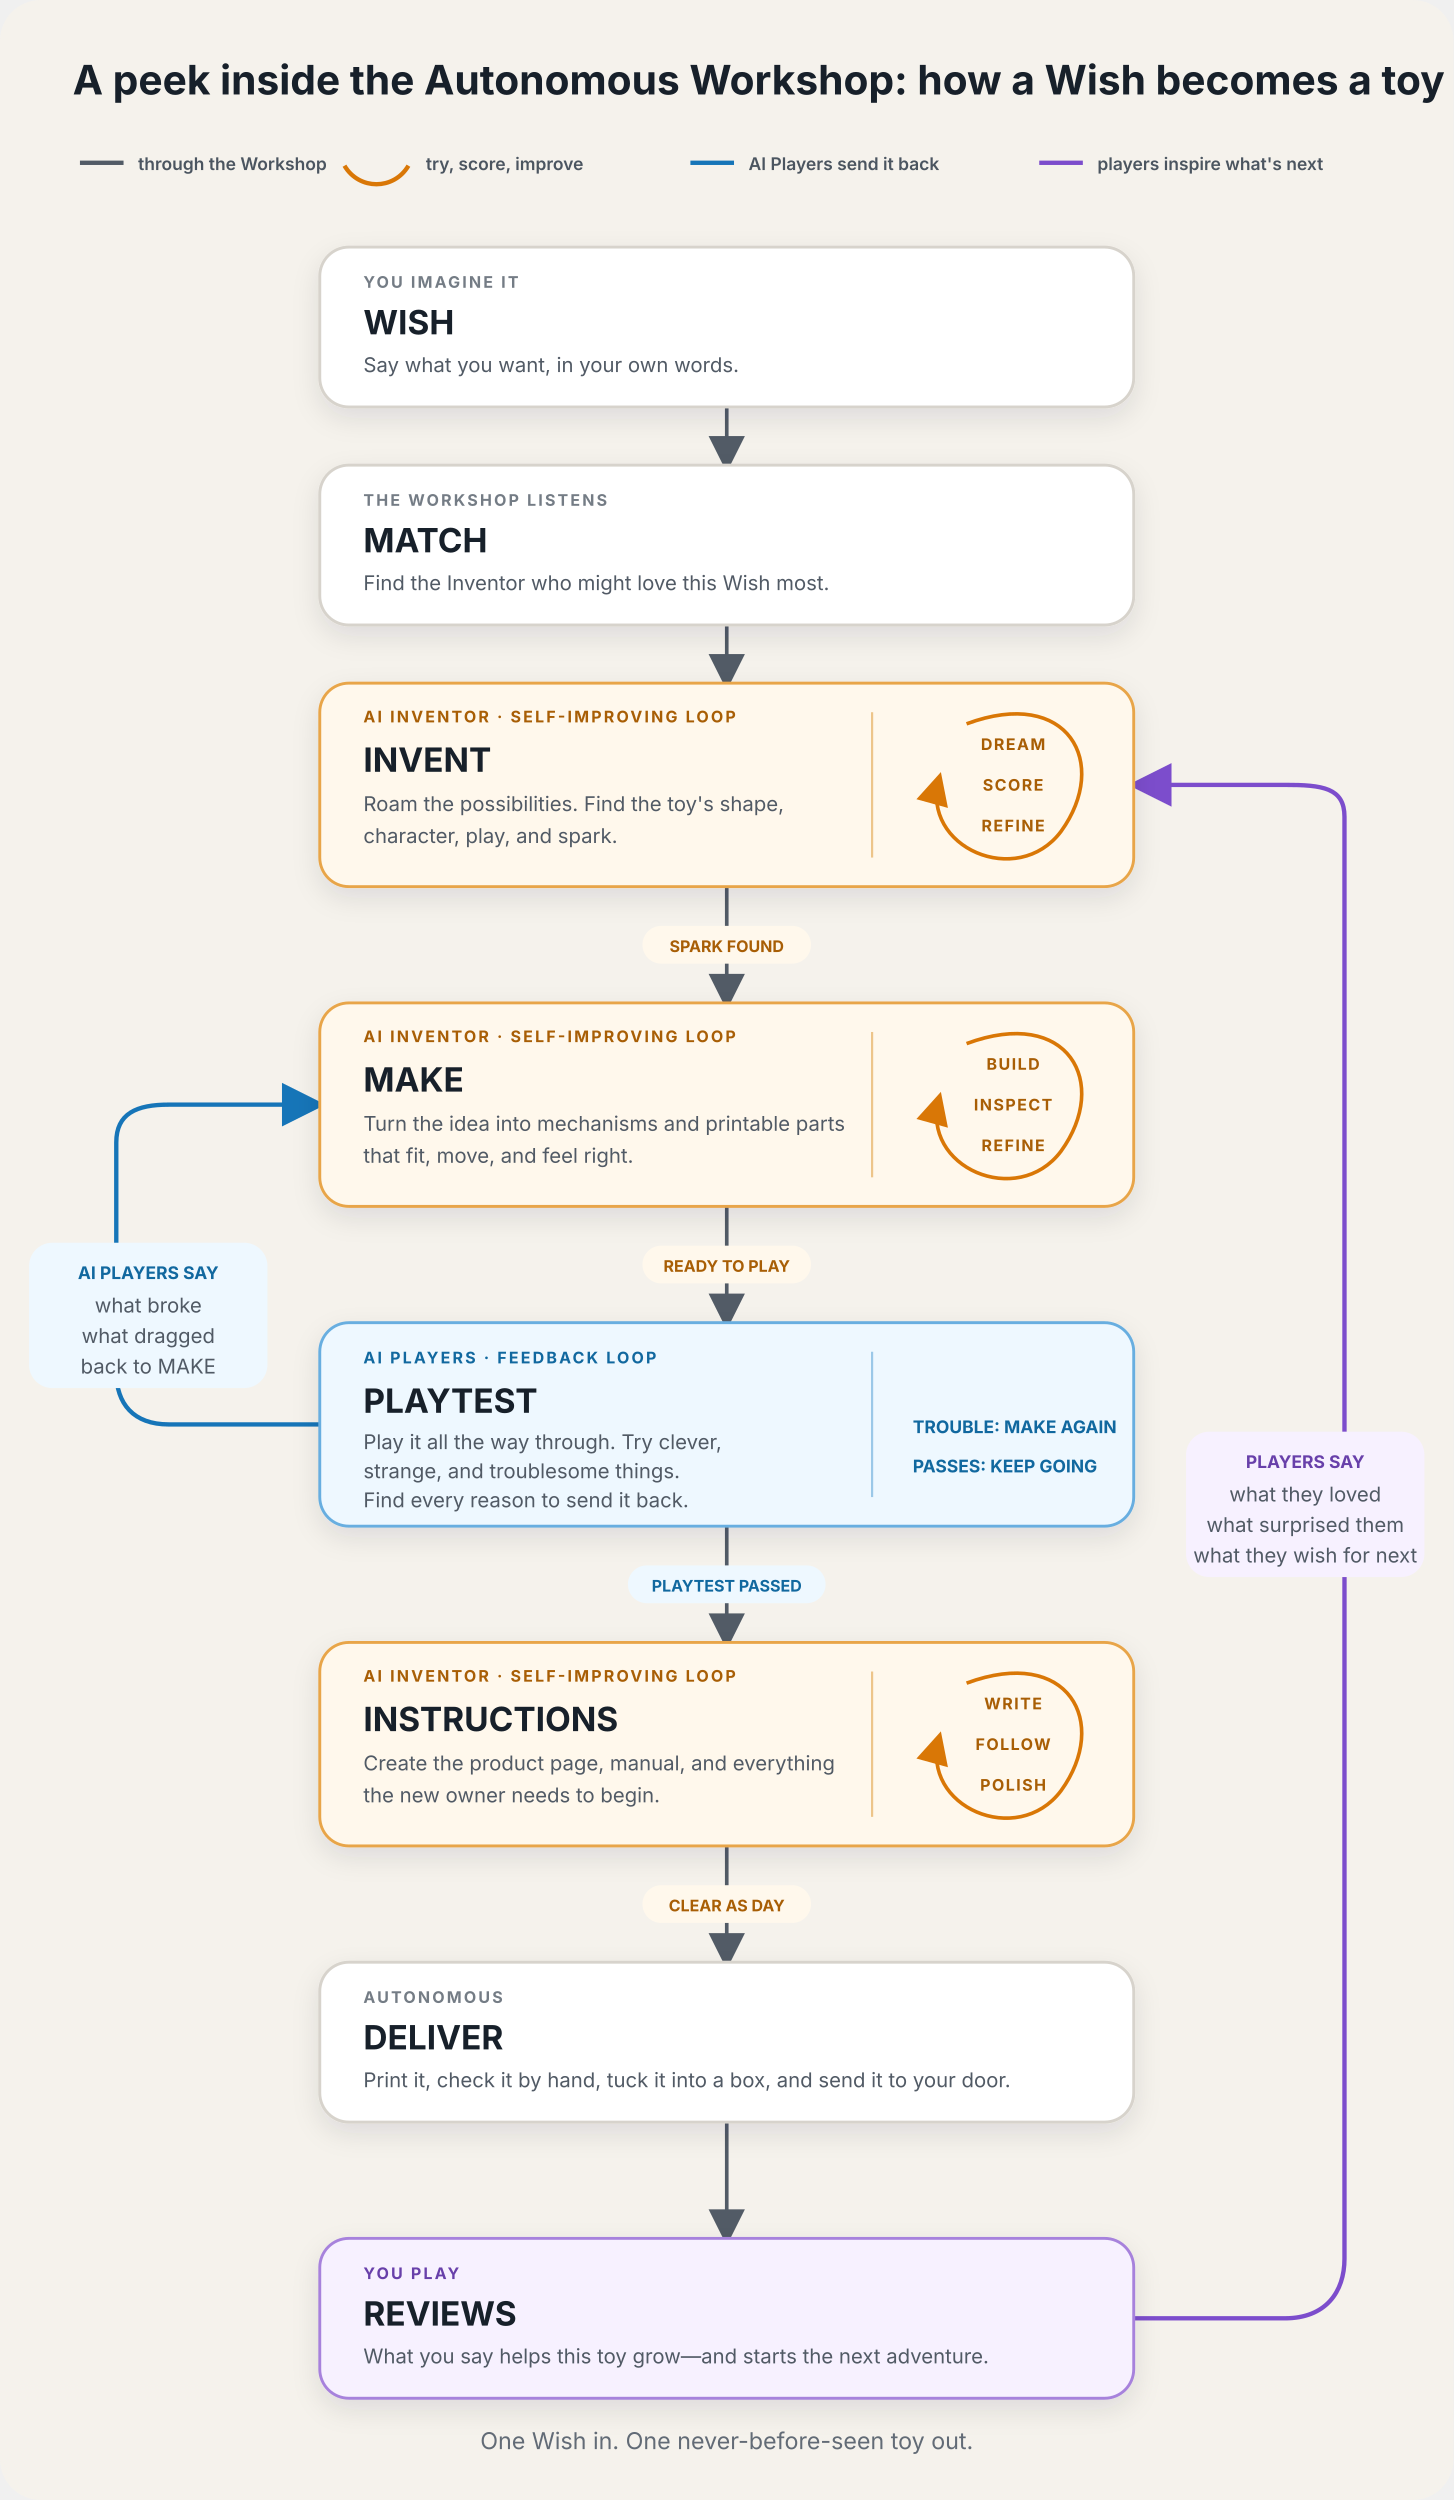
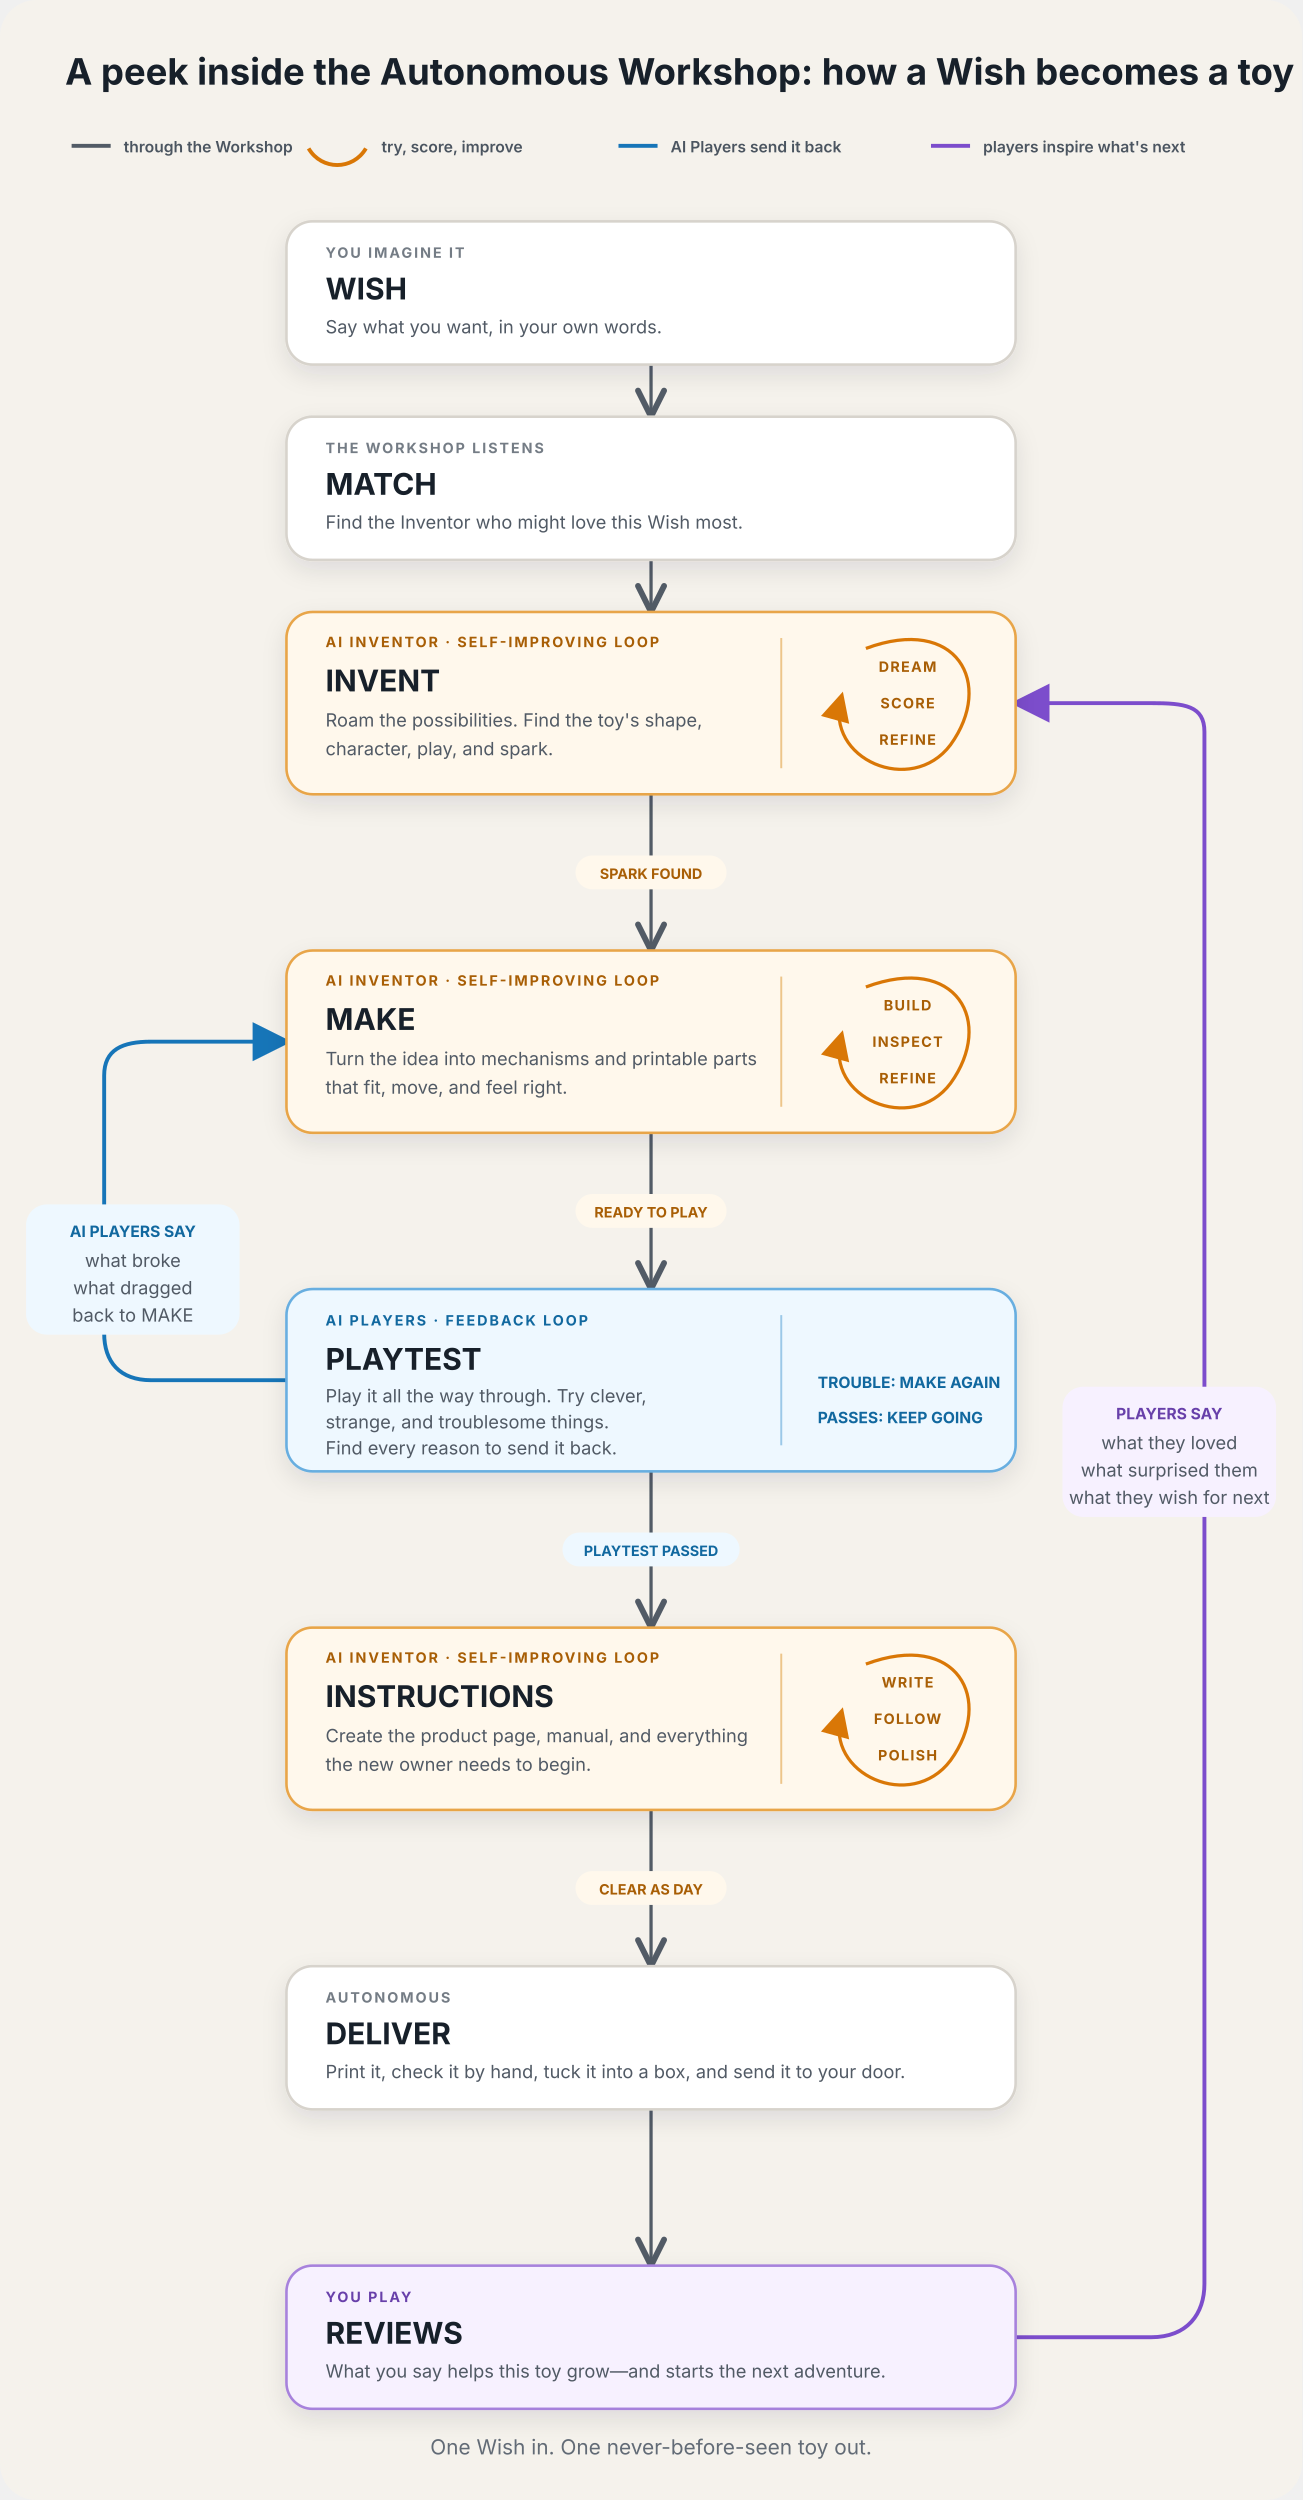
- <svg xmlns="http://www.w3.org/2000/svg" viewBox="0 0 1000 1720" role="img" aria-labelledby="title description">
+ <svg xmlns="http://www.w3.org/2000/svg" viewBox="0 0 1000 1920" role="img" aria-labelledby="title description">
  <defs>
    <filter id="shadow" x="-20%" y="-20%" width="140%" height="160%">
      <feDropShadow dx="0" dy="7" stdDeviation="9" flood-color="#17202a" flood-opacity="0.10" />
    </filter>
-     <marker id="arrow-main" markerWidth="10" markerHeight="10" refX="8" refY="5" orient="auto" markerUnits="strokeWidth">
-       <path d="M 0 0 L 10 5 L 0 10 z" fill="#525b66" />
+     <marker id="arrow-main" markerWidth="10" markerHeight="10" refX="9" refY="5" orient="auto" markerUnits="strokeWidth">
+       <path d="M 1 1 L 9 5 L 1 9" fill="none" stroke="#525b66" stroke-width="1.8" stroke-linecap="round" stroke-linejoin="round" />
    </marker>
    <marker id="arrow-micro" markerWidth="9" markerHeight="9" refX="7" refY="4.5" orient="auto" markerUnits="strokeWidth">
      <path d="M 0 0 L 9 4.5 L 0 9 z" fill="#d97706" />
    </marker>
    <marker id="arrow-ai" markerWidth="10" markerHeight="10" refX="8" refY="5" orient="auto" markerUnits="strokeWidth">
      <path d="M 0 0 L 10 5 L 0 10 z" fill="#1675b8" />
    </marker>
    <marker id="arrow-human" markerWidth="10" markerHeight="10" refX="8" refY="5" orient="auto" markerUnits="strokeWidth">
      <path d="M 0 0 L 10 5 L 0 10 z" fill="#7c4dcc" />
    </marker>
    <style>
      .title { font: 700 28px -apple-system, BlinkMacSystemFont, "Segoe UI", sans-serif; fill: #17202a; }
      .subtitle { font: 400 16px -apple-system, BlinkMacSystemFont, "Segoe UI", sans-serif; fill: #626b76; }
      .legend { font: 600 12px -apple-system, BlinkMacSystemFont, "Segoe UI", sans-serif; fill: #4b5560; }
      .node { fill: #ffffff; stroke: #d7d3cc; stroke-width: 2; }
      .node-internal { fill: #fff8ec; stroke: #e8a548; stroke-width: 2; }
      .node-ai { fill: #eef8ff; stroke: #67aee0; stroke-width: 2; }
      .node-human { fill: #f7f1ff; stroke: #a782dc; stroke-width: 2; }
      .eyebrow { font: 700 11px -apple-system, BlinkMacSystemFont, "Segoe UI", sans-serif; letter-spacing: 1.5px; fill: #747c85; }
      .eyebrow-internal { fill: #a85e05; }
      .eyebrow-ai { fill: #11689f; }
      .eyebrow-human { fill: #6840aa; }
      .heading { font: 700 23px -apple-system, BlinkMacSystemFont, "Segoe UI", sans-serif; fill: #17202a; }
      .body { font: 400 14px -apple-system, BlinkMacSystemFont, "Segoe UI", sans-serif; fill: #515a65; }
      .micro-copy { font: 700 11px -apple-system, BlinkMacSystemFont, "Segoe UI", sans-serif; letter-spacing: 1px; fill: #a85e05; }
      .gate { font: 700 11px -apple-system, BlinkMacSystemFont, "Segoe UI", sans-serif; fill: #a85e05; }
      .gate-ai { font: 700 11px -apple-system, BlinkMacSystemFont, "Segoe UI", sans-serif; fill: #11689f; }
      .edge-label-ai { font: 700 12px -apple-system, BlinkMacSystemFont, "Segoe UI", sans-serif; fill: #11689f; }
      .edge-label-human { font: 700 12px -apple-system, BlinkMacSystemFont, "Segoe UI", sans-serif; fill: #6840aa; }
      .flow { fill: none; stroke: #525b66; stroke-width: 2.5; marker-end: url(#arrow-main); }
      .micro { fill: none; stroke: #d97706; stroke-width: 2.5; marker-end: url(#arrow-micro); }
      .feedback-ai { fill: none; stroke: #1675b8; stroke-width: 3; marker-end: url(#arrow-ai); }
      .feedback-human { fill: none; stroke: #7c4dcc; stroke-width: 3; marker-end: url(#arrow-human); }
    </style>
  </defs>
-   <rect width="1000" height="1720" rx="28" fill="#f5f2ec" />
+   <rect width="1000" height="1920" rx="28" fill="#f5f2ec" />
  <text x="50" y="65" class="title">A peek inside the Autonomous Workshop: how a Wish becomes a toy</text>
  <g transform="translate(55 112)">
    <line x1="0" y1="0" x2="30" y2="0" stroke="#525b66" stroke-width="3" />
    <text x="40" y="5" class="legend">through the Workshop</text>
    <path d="M 182 2 C 192 19, 216 19, 226 2" fill="none" stroke="#d97706" stroke-width="3" />
    <text x="238" y="5" class="legend">try, score, improve</text>
    <line x1="420" y1="0" x2="450" y2="0" stroke="#1675b8" stroke-width="3" />
    <text x="460" y="5" class="legend">AI Players send it back</text>
    <line x1="660" y1="0" x2="690" y2="0" stroke="#7c4dcc" stroke-width="3" />
    <text x="700" y="5" class="legend">players inspire what's next</text>
  </g>
  <path class="flow" d="M 500 280 V 320" />
  <path class="flow" d="M 500 430 V 470" />
-   <path class="flow" d="M 500 610 V 690" />
-   <path class="flow" d="M 500 830 V 910" />
-   <path class="flow" d="M 500 1050 V 1130" />
-   <path class="flow" d="M 500 1270 V 1350" />
-   <path class="flow" d="M 500 1460 V 1540" />
-   <path class="feedback-ai" d="M 220 980 H 116 C 92 980, 80 966, 80 944 V 786 C 80 766, 94 760, 116 760 H 218" />
-   <path class="feedback-human" d="M 780 1595 H 884 C 912 1595, 925 1577, 925 1554 V 562 C 925 542, 910 540, 884 540 H 782" />
+   <path class="flow" d="M 500 610 V 730" />
+   <path class="flow" d="M 500 870 V 990" />
+   <path class="flow" d="M 500 1130 V 1250" />
+   <path class="flow" d="M 500 1390 V 1510" />
+   <path class="flow" d="M 500 1620 V 1740" />
+   <path class="feedback-ai" d="M 220 1060 H 116 C 92 1060, 80 1046, 80 1024 V 826 C 80 806, 94 800, 116 800 H 218" />
+   <path class="feedback-human" d="M 780 1795 H 884 C 912 1795, 925 1777, 925 1754 V 562 C 925 542, 910 540, 884 540 H 782" />
  <g>
-     <rect x="20" y="855" width="164" height="100" rx="16" fill="#eef8ff" />
-     <text x="102" y="880" text-anchor="middle" class="edge-label-ai">AI PLAYERS SAY</text>
-     <text x="102" y="903" text-anchor="middle" class="body">what broke</text>
-     <text x="102" y="924" text-anchor="middle" class="body">what dragged</text>
-     <text x="102" y="945" text-anchor="middle" class="body">back to MAKE</text>
+     <rect x="20" y="925" width="164" height="100" rx="16" fill="#eef8ff" />
+     <text x="102" y="950" text-anchor="middle" class="edge-label-ai">AI PLAYERS SAY</text>
+     <text x="102" y="973" text-anchor="middle" class="body">what broke</text>
+     <text x="102" y="994" text-anchor="middle" class="body">what dragged</text>
+     <text x="102" y="1015" text-anchor="middle" class="body">back to MAKE</text>
  </g>
  <g>
-     <rect x="816" y="985" width="164" height="100" rx="16" fill="#f7f1ff" />
-     <text x="898" y="1010" text-anchor="middle" class="edge-label-human">PLAYERS SAY</text>
-     <text x="898" y="1033" text-anchor="middle" class="body">what they loved</text>
-     <text x="898" y="1054" text-anchor="middle" class="body">what surprised them</text>
-     <text x="898" y="1075" text-anchor="middle" class="body">what they wish for next</text>
+     <rect x="816" y="1065" width="164" height="100" rx="16" fill="#f7f1ff" />
+     <text x="898" y="1090" text-anchor="middle" class="edge-label-human">PLAYERS SAY</text>
+     <text x="898" y="1113" text-anchor="middle" class="body">what they loved</text>
+     <text x="898" y="1134" text-anchor="middle" class="body">what surprised them</text>
+     <text x="898" y="1155" text-anchor="middle" class="body">what they wish for next</text>
  </g>
  <g filter="url(#shadow)">
    <rect class="node" x="220" y="170" width="560" height="110" rx="20" />
  </g>
  <text x="250" y="198" class="eyebrow">YOU IMAGINE IT</text>
  <text x="250" y="230" class="heading">WISH</text>
  <text x="250" y="256" class="body">Say what you want, in your own words.</text>
  <g filter="url(#shadow)">
    <rect class="node" x="220" y="320" width="560" height="110" rx="20" />
  </g>
  <text x="250" y="348" class="eyebrow">THE WORKSHOP LISTENS</text>
  <text x="250" y="380" class="heading">MATCH</text>
  <text x="250" y="406" class="body">Find the Inventor who might love this Wish most.</text>
  <g filter="url(#shadow)">
    <rect class="node-internal" x="220" y="470" width="560" height="140" rx="20" />
  </g>
  <line x1="600" y1="490" x2="600" y2="590" stroke="#edc58a" stroke-width="1.5" />
  <text x="250" y="497" class="eyebrow eyebrow-internal">AI INVENTOR · SELF-IMPROVING LOOP</text>
  <text x="250" y="531" class="heading">INVENT</text>
  <text x="250" y="558" class="body">Roam the possibilities. Find the toy's shape,</text>
  <text x="250" y="580" class="body">character, play, and spark.</text>
  <path class="micro" d="M 665 498 C 735 472, 764 525, 730 572 C 700 612, 633 583, 646 536" />
  <text x="697" y="516" text-anchor="middle" class="micro-copy">DREAM</text>
  <text x="697" y="544" text-anchor="middle" class="micro-copy">SCORE</text>
  <text x="697" y="572" text-anchor="middle" class="micro-copy">REFINE</text>
-   <rect x="442" y="637" width="116" height="26" rx="13" fill="#fff8ec" />
-   <text x="500" y="655" text-anchor="middle" class="gate">SPARK FOUND</text>
+   <rect x="442" y="657" width="116" height="26" rx="13" fill="#fff8ec" />
+   <text x="500" y="675" text-anchor="middle" class="gate">SPARK FOUND</text>
  <g filter="url(#shadow)">
-     <rect class="node-internal" x="220" y="690" width="560" height="140" rx="20" />
+     <rect class="node-internal" x="220" y="730" width="560" height="140" rx="20" />
  </g>
-   <line x1="600" y1="710" x2="600" y2="810" stroke="#edc58a" stroke-width="1.5" />
-   <text x="250" y="717" class="eyebrow eyebrow-internal">AI INVENTOR · SELF-IMPROVING LOOP</text>
-   <text x="250" y="751" class="heading">MAKE</text>
-   <text x="250" y="778" class="body">Turn the idea into mechanisms and printable parts</text>
-   <text x="250" y="800" class="body">that fit, move, and feel right.</text>
-   <path class="micro" d="M 665 718 C 735 692, 764 745, 730 792 C 700 832, 633 803, 646 756" />
-   <text x="697" y="736" text-anchor="middle" class="micro-copy">BUILD</text>
-   <text x="697" y="764" text-anchor="middle" class="micro-copy">INSPECT</text>
-   <text x="697" y="792" text-anchor="middle" class="micro-copy">REFINE</text>
-   <rect x="442" y="857" width="116" height="26" rx="13" fill="#fff8ec" />
-   <text x="500" y="875" text-anchor="middle" class="gate">READY TO PLAY</text>
+   <line x1="600" y1="750" x2="600" y2="850" stroke="#edc58a" stroke-width="1.5" />
+   <text x="250" y="757" class="eyebrow eyebrow-internal">AI INVENTOR · SELF-IMPROVING LOOP</text>
+   <text x="250" y="791" class="heading">MAKE</text>
+   <text x="250" y="818" class="body">Turn the idea into mechanisms and printable parts</text>
+   <text x="250" y="840" class="body">that fit, move, and feel right.</text>
+   <path class="micro" d="M 665 758 C 735 732, 764 785, 730 832 C 700 872, 633 843, 646 796" />
+   <text x="697" y="776" text-anchor="middle" class="micro-copy">BUILD</text>
+   <text x="697" y="804" text-anchor="middle" class="micro-copy">INSPECT</text>
+   <text x="697" y="832" text-anchor="middle" class="micro-copy">REFINE</text>
+   <rect x="442" y="917" width="116" height="26" rx="13" fill="#fff8ec" />
+   <text x="500" y="935" text-anchor="middle" class="gate">READY TO PLAY</text>
  <g filter="url(#shadow)">
-     <rect class="node-ai" x="220" y="910" width="560" height="140" rx="20" />
+     <rect class="node-ai" x="220" y="990" width="560" height="140" rx="20" />
  </g>
-   <line x1="600" y1="930" x2="600" y2="1030" stroke="#9bc8e8" stroke-width="1.5" />
-   <text x="250" y="938" class="eyebrow eyebrow-ai">AI PLAYERS · FEEDBACK LOOP</text>
-   <text x="250" y="972" class="heading">PLAYTEST</text>
-   <text x="250" y="997" class="body">Play it all the way through. Try clever,</text>
-   <text x="250" y="1017" class="body">strange, and troublesome things.</text>
-   <text x="250" y="1037" class="body">Find every reason to send it back.</text>
-   <text x="628" y="986" class="edge-label-ai">TROUBLE: MAKE AGAIN</text>
-   <text x="628" y="1013" class="edge-label-ai">PASSES: KEEP GOING</text>
-   <rect x="432" y="1077" width="136" height="26" rx="13" fill="#eef8ff" />
-   <text x="500" y="1095" text-anchor="middle" class="gate-ai">PLAYTEST PASSED</text>
+   <line x1="600" y1="1010" x2="600" y2="1110" stroke="#9bc8e8" stroke-width="1.5" />
+   <text x="250" y="1018" class="eyebrow eyebrow-ai">AI PLAYERS · FEEDBACK LOOP</text>
+   <text x="250" y="1052" class="heading">PLAYTEST</text>
+   <text x="250" y="1077" class="body">Play it all the way through. Try clever,</text>
+   <text x="250" y="1097" class="body">strange, and troublesome things.</text>
+   <text x="250" y="1117" class="body">Find every reason to send it back.</text>
+   <text x="628" y="1066" class="edge-label-ai">TROUBLE: MAKE AGAIN</text>
+   <text x="628" y="1093" class="edge-label-ai">PASSES: KEEP GOING</text>
+   <rect x="432" y="1177" width="136" height="26" rx="13" fill="#eef8ff" />
+   <text x="500" y="1195" text-anchor="middle" class="gate-ai">PLAYTEST PASSED</text>
  <g filter="url(#shadow)">
-     <rect class="node-internal" x="220" y="1130" width="560" height="140" rx="20" />
+     <rect class="node-internal" x="220" y="1250" width="560" height="140" rx="20" />
  </g>
-   <line x1="600" y1="1150" x2="600" y2="1250" stroke="#edc58a" stroke-width="1.5" />
-   <text x="250" y="1157" class="eyebrow eyebrow-internal">AI INVENTOR · SELF-IMPROVING LOOP</text>
-   <text x="250" y="1191" class="heading">INSTRUCTIONS</text>
-   <text x="250" y="1218" class="body">Create the product page, manual, and everything</text>
-   <text x="250" y="1240" class="body">the new owner needs to begin.</text>
-   <path class="micro" d="M 665 1158 C 735 1132, 764 1185, 730 1232 C 700 1272, 633 1243, 646 1196" />
-   <text x="697" y="1176" text-anchor="middle" class="micro-copy">WRITE</text>
-   <text x="697" y="1204" text-anchor="middle" class="micro-copy">FOLLOW</text>
-   <text x="697" y="1232" text-anchor="middle" class="micro-copy">POLISH</text>
-   <rect x="442" y="1297" width="116" height="26" rx="13" fill="#fff8ec" />
-   <text x="500" y="1315" text-anchor="middle" class="gate">CLEAR AS DAY</text>
+   <line x1="600" y1="1270" x2="600" y2="1370" stroke="#edc58a" stroke-width="1.5" />
+   <text x="250" y="1277" class="eyebrow eyebrow-internal">AI INVENTOR · SELF-IMPROVING LOOP</text>
+   <text x="250" y="1311" class="heading">INSTRUCTIONS</text>
+   <text x="250" y="1338" class="body">Create the product page, manual, and everything</text>
+   <text x="250" y="1360" class="body">the new owner needs to begin.</text>
+   <path class="micro" d="M 665 1278 C 735 1252, 764 1305, 730 1352 C 700 1392, 633 1363, 646 1316" />
+   <text x="697" y="1296" text-anchor="middle" class="micro-copy">WRITE</text>
+   <text x="697" y="1324" text-anchor="middle" class="micro-copy">FOLLOW</text>
+   <text x="697" y="1352" text-anchor="middle" class="micro-copy">POLISH</text>
+   <rect x="442" y="1437" width="116" height="26" rx="13" fill="#fff8ec" />
+   <text x="500" y="1455" text-anchor="middle" class="gate">CLEAR AS DAY</text>
  <g filter="url(#shadow)">
-     <rect class="node" x="220" y="1350" width="560" height="110" rx="20" />
+     <rect class="node" x="220" y="1510" width="560" height="110" rx="20" />
  </g>
-   <text x="250" y="1378" class="eyebrow">AUTONOMOUS</text>
-   <text x="250" y="1410" class="heading">DELIVER</text>
-   <text x="250" y="1436" class="body">Print it, check it by hand, tuck it into a box, and send it to your door.</text>
+   <text x="250" y="1538" class="eyebrow">AUTONOMOUS</text>
+   <text x="250" y="1570" class="heading">DELIVER</text>
+   <text x="250" y="1596" class="body">Print it, check it by hand, tuck it into a box, and send it to your door.</text>
  <g filter="url(#shadow)">
-     <rect class="node-human" x="220" y="1540" width="560" height="110" rx="20" />
+     <rect class="node-human" x="220" y="1740" width="560" height="110" rx="20" />
  </g>
-   <text x="250" y="1568" class="eyebrow eyebrow-human">YOU PLAY</text>
-   <text x="250" y="1600" class="heading">REVIEWS</text>
-   <text x="250" y="1626" class="body">What you say helps this toy grow—and starts the next adventure.</text>
-   <text x="500" y="1685" text-anchor="middle" class="subtitle">One Wish in. One never-before-seen toy out.</text>
+   <text x="250" y="1768" class="eyebrow eyebrow-human">YOU PLAY</text>
+   <text x="250" y="1800" class="heading">REVIEWS</text>
+   <text x="250" y="1826" class="body">What you say helps this toy grow—and starts the next adventure.</text>
+   <text x="500" y="1885" text-anchor="middle" class="subtitle">One Wish in. One never-before-seen toy out.</text>
</svg>
